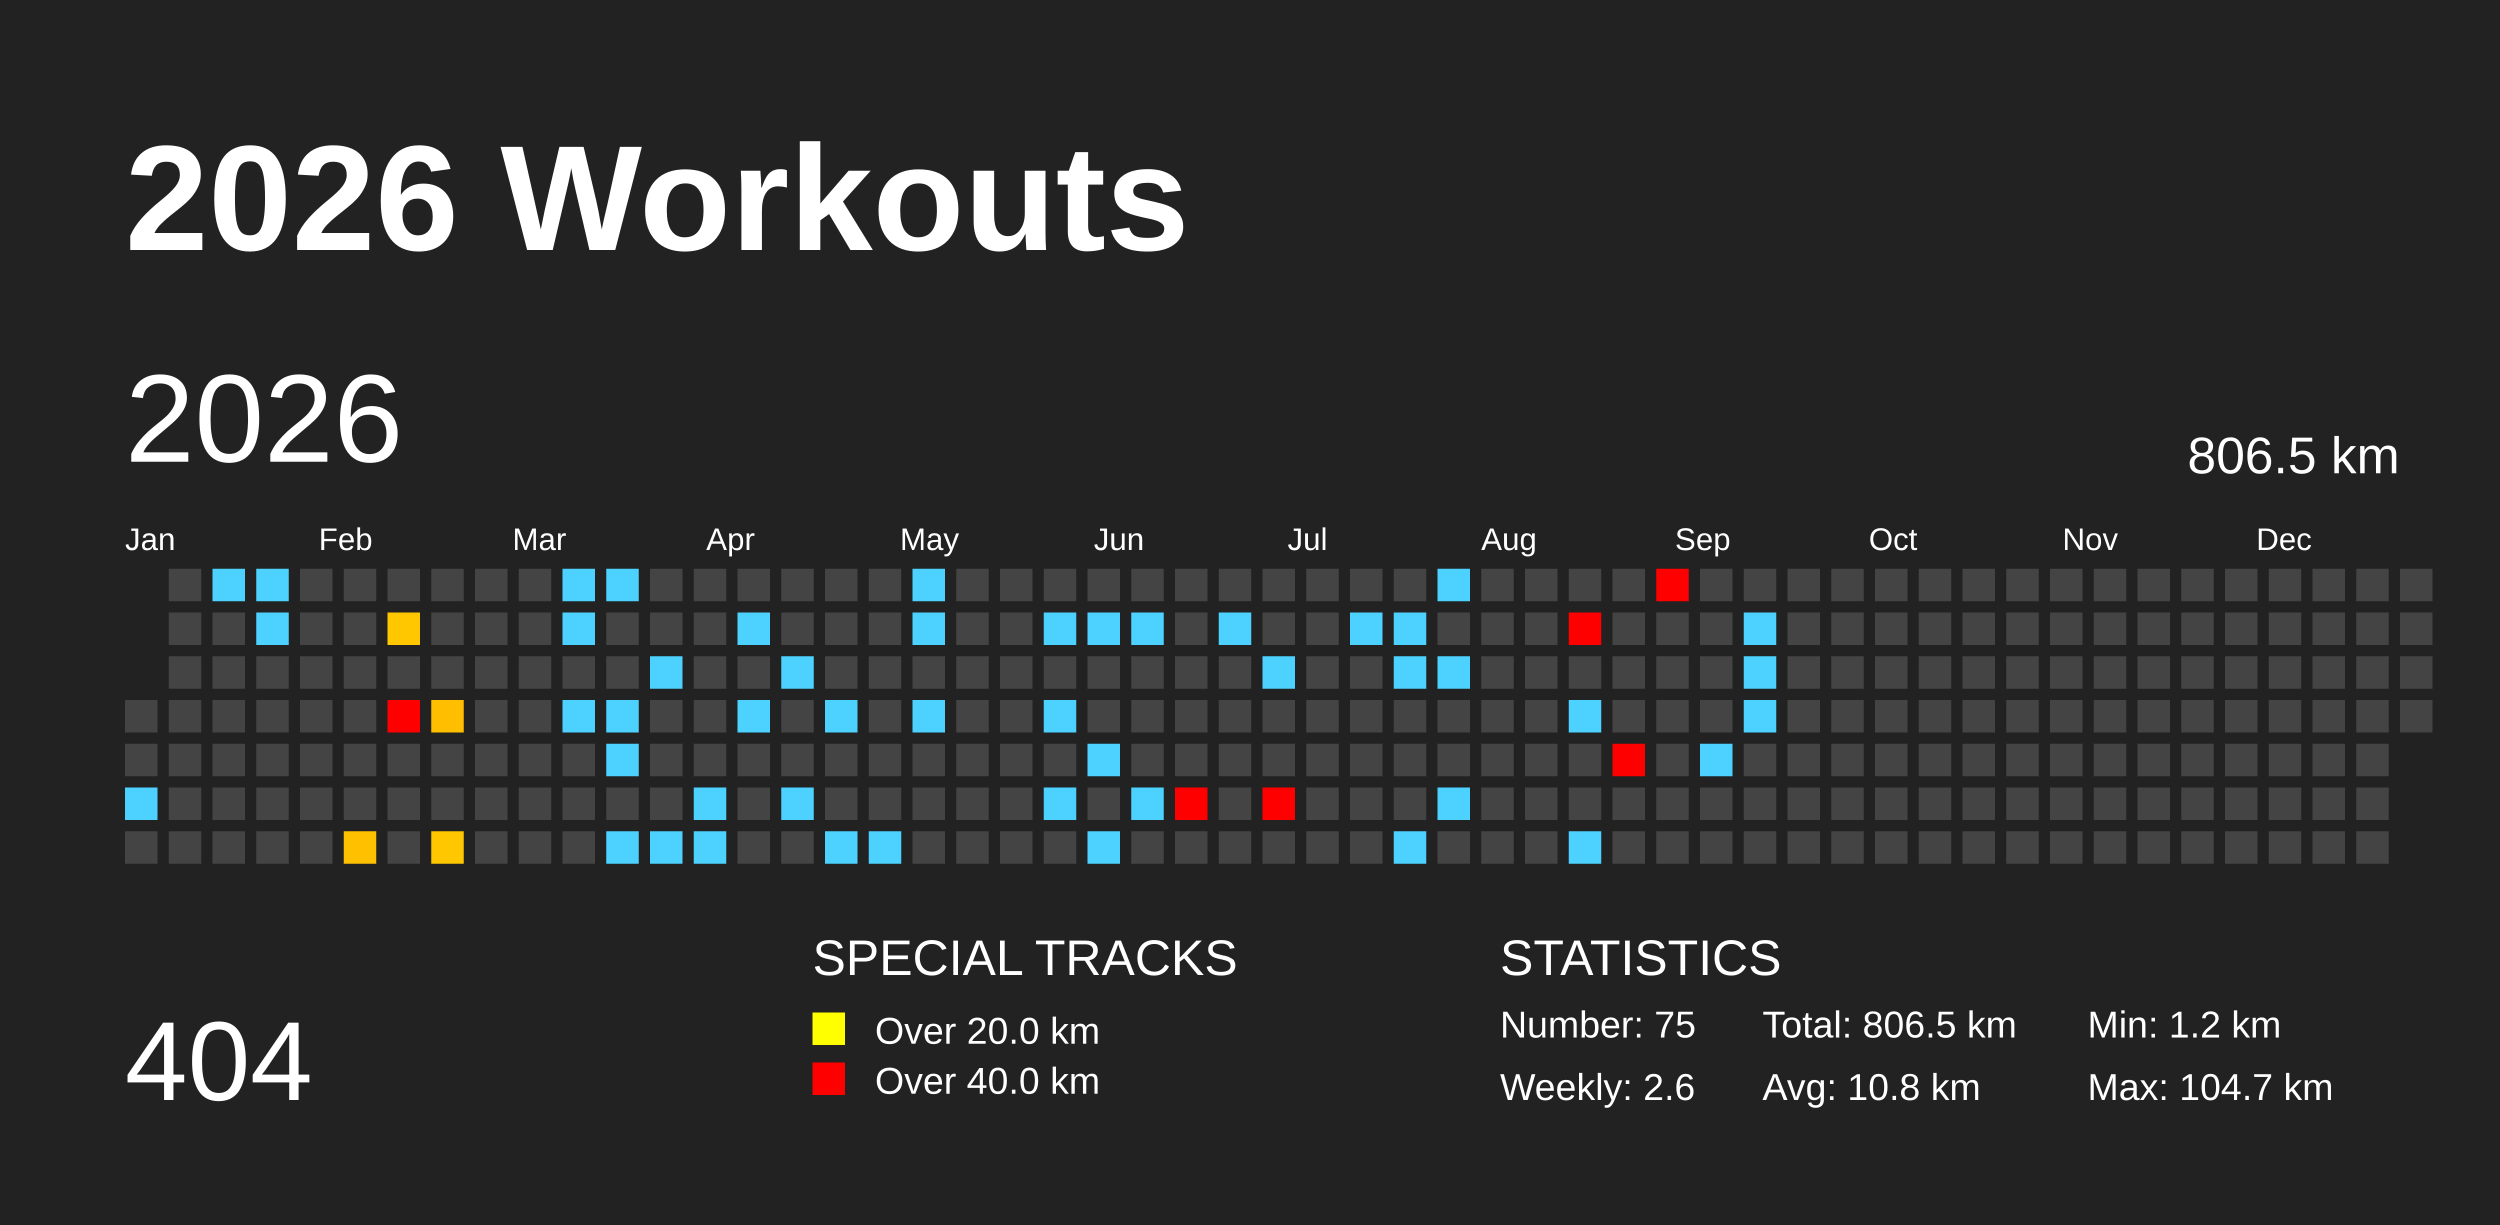
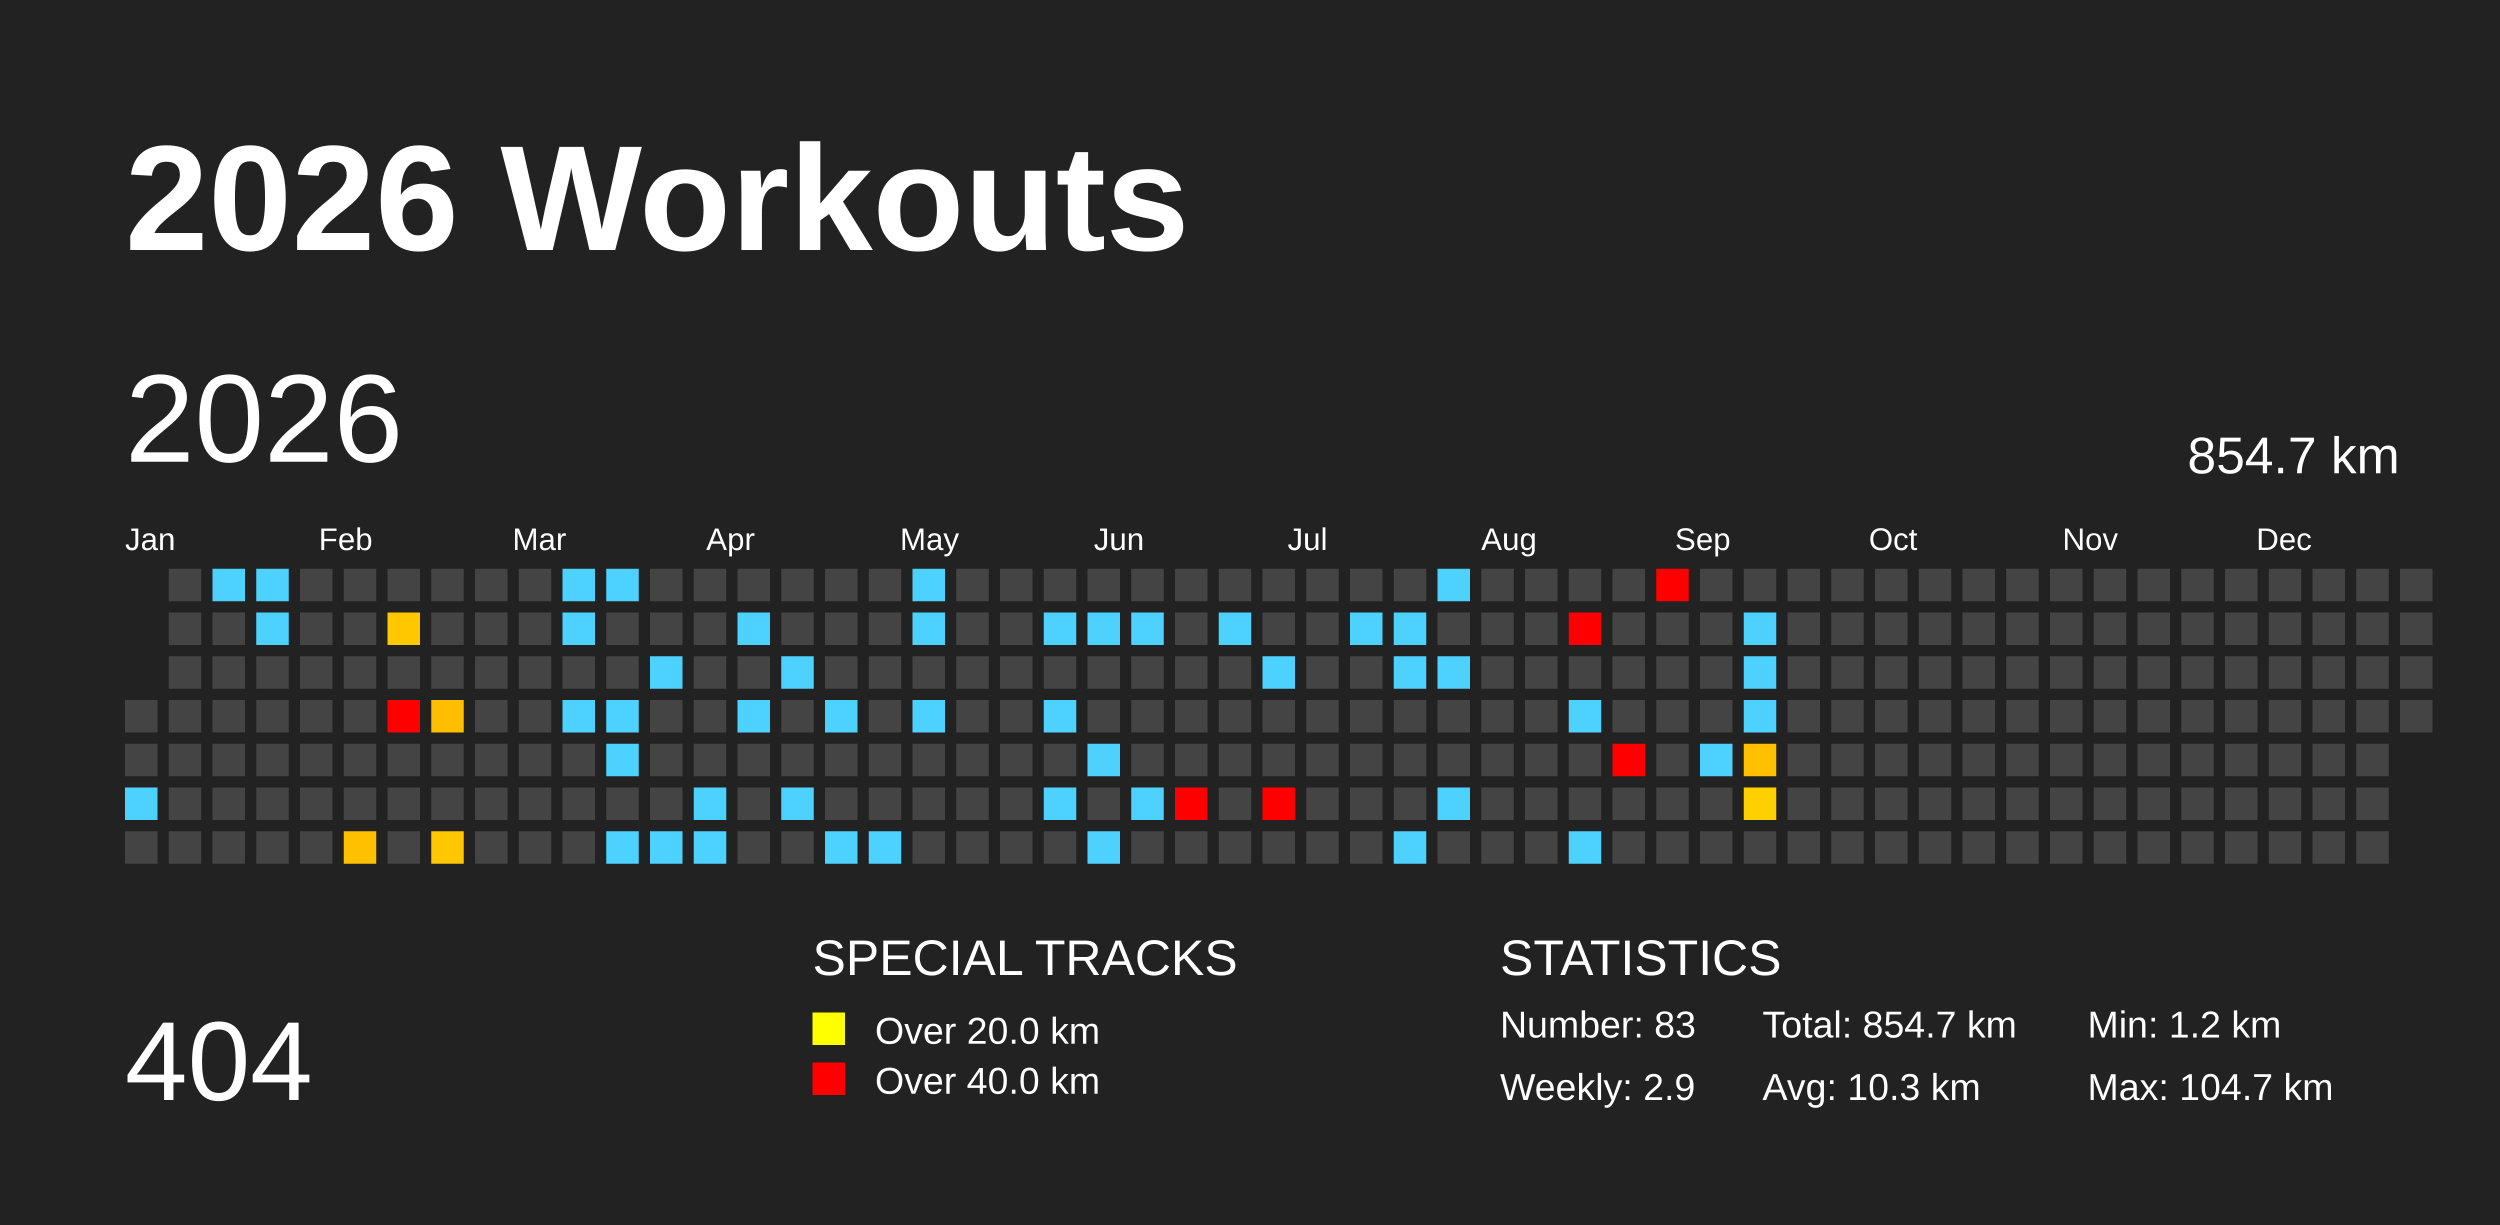
<svg xmlns="http://www.w3.org/2000/svg" baseProfile="full" height="98mm" version="1.1" viewBox="0,0,200,98" width="200mm">
  <defs>
    <pattern height="2" id="indoor-stripe" patternUnits="userSpaceOnUse" width="2">
      <line stroke="white" stroke-opacity="0.45" stroke-width="0.5" x1="0" x2="2" y1="2" y2="0" />
    </pattern>
  </defs>
  <rect fill="#222222" height="98" width="200" x="0" y="0" />
  <text fill="#FFFFFF" style="font-size:12px; font-family:Arial; font-weight:bold;" x="10" y="20">2026 Workouts</text>
  <text fill="#FFFFFF" style="font-size:9px; font-family:Arial" x="10" y="88">404</text>
  <text fill="#FFFFFF" style="font-size:4px; font-family:Arial" x="65" y="78">SPECIAL TRACKS</text>
  <rect fill="yellow" height="2.6" width="2.6" x="65" y="81" />
  <text fill="#FFFFFF" style="font-size:3px; font-family:Arial" x="70" y="83.5">Over 20.0 km</text>
  <rect fill="red" height="2.6" width="2.6" x="65" y="85" />
  <text fill="#FFFFFF" style="font-size:3px; font-family:Arial" x="70" y="87.5">Over 40.0 km</text>
  <text fill="#FFFFFF" style="font-size:4px; font-family:Arial" x="120" y="78">STATISTICS</text>
-   <text fill="#FFFFFF" style="font-size:3px; font-family:Arial" x="120" y="83">Number: 75</text>
-   <text fill="#FFFFFF" style="font-size:3px; font-family:Arial" x="120" y="88">Weekly: 2.6</text>
-   <text fill="#FFFFFF" style="font-size:3px; font-family:Arial" x="141" y="83">Total: 806.5 km</text>
-   <text fill="#FFFFFF" style="font-size:3px; font-family:Arial" x="141" y="88">Avg: 10.8 km</text>
+   <text fill="#FFFFFF" style="font-size:3px; font-family:Arial" x="120" y="83">Number: 83</text>
+   <text fill="#FFFFFF" style="font-size:3px; font-family:Arial" x="120" y="88">Weekly: 2.9</text>
+   <text fill="#FFFFFF" style="font-size:3px; font-family:Arial" x="141" y="83">Total: 854.7 km</text>
+   <text fill="#FFFFFF" style="font-size:3px; font-family:Arial" x="141" y="88">Avg: 10.3 km</text>
  <text fill="#FFFFFF" style="font-size:3px; font-family:Arial" x="167" y="83">Min: 1.2 km</text>
  <text fill="#FFFFFF" style="font-size:3px; font-family:Arial" x="167" y="88">Max: 104.7 km</text>
  <text dominant-baseline="hanging" fill="#FFFFFF" style="font-size:10.0px; font-family:Arial;" x="10" y="30">2026</text>
-   <text dominant-baseline="hanging" fill="#FFFFFF" style="font-size:4.125px; font-family:Arial;" x="175" y="35">806.5 km</text>
+   <text dominant-baseline="hanging" fill="#FFFFFF" style="font-size:4.125px; font-family:Arial;" x="175" y="35">854.7 km</text>
  <text fill="#FFFFFF" style="font-size:2.5px; font-family:Arial" x="10.0" y="44">Jan</text>
  <text fill="#FFFFFF" style="font-size:2.5px; font-family:Arial" x="25.5" y="44">Feb</text>
  <text fill="#FFFFFF" style="font-size:2.5px; font-family:Arial" x="41.0" y="44">Mar</text>
  <text fill="#FFFFFF" style="font-size:2.5px; font-family:Arial" x="56.5" y="44">Apr</text>
  <text fill="#FFFFFF" style="font-size:2.5px; font-family:Arial" x="72.0" y="44">May</text>
  <text fill="#FFFFFF" style="font-size:2.5px; font-family:Arial" x="87.5" y="44">Jun</text>
  <text fill="#FFFFFF" style="font-size:2.5px; font-family:Arial" x="103.0" y="44">Jul</text>
  <text fill="#FFFFFF" style="font-size:2.5px; font-family:Arial" x="118.5" y="44">Aug</text>
  <text fill="#FFFFFF" style="font-size:2.5px; font-family:Arial" x="134.0" y="44">Sep</text>
  <text fill="#FFFFFF" style="font-size:2.5px; font-family:Arial" x="149.5" y="44">Oct</text>
  <text fill="#FFFFFF" style="font-size:2.5px; font-family:Arial" x="165.0" y="44">Nov</text>
  <text fill="#FFFFFF" style="font-size:2.5px; font-family:Arial" x="180.5" y="44">Dec</text>
  <rect fill="#444444" height="2.6" width="2.6" x="10.0" y="56.0" />
  <rect fill="#444444" height="2.6" width="2.6" x="10.0" y="59.5" />
  <rect fill="#4dd2ff" height="2.6" width="2.6" x="10.0" y="63.0" />
  <rect fill="#444444" height="2.6" width="2.6" x="10.0" y="66.5" />
  <rect fill="#444444" height="2.6" width="2.6" x="13.5" y="45.5" />
  <rect fill="#444444" height="2.6" width="2.6" x="13.5" y="49.0" />
  <rect fill="#444444" height="2.6" width="2.6" x="13.5" y="52.5" />
  <rect fill="#444444" height="2.6" width="2.6" x="13.5" y="56.0" />
  <rect fill="#444444" height="2.6" width="2.6" x="13.5" y="59.5" />
  <rect fill="#444444" height="2.6" width="2.6" x="13.5" y="63.0" />
  <rect fill="#444444" height="2.6" width="2.6" x="13.5" y="66.5" />
  <rect fill="#4dd2ff" height="2.6" width="2.6" x="17.0" y="45.5" />
  <rect fill="#444444" height="2.6" width="2.6" x="17.0" y="49.0" />
  <rect fill="#444444" height="2.6" width="2.6" x="17.0" y="52.5" />
  <rect fill="#444444" height="2.6" width="2.6" x="17.0" y="56.0" />
  <rect fill="#444444" height="2.6" width="2.6" x="17.0" y="59.5" />
  <rect fill="#444444" height="2.6" width="2.6" x="17.0" y="63.0" />
  <rect fill="#444444" height="2.6" width="2.6" x="17.0" y="66.5" />
  <rect fill="#4dd2ff" height="2.6" width="2.6" x="20.5" y="45.5" />
  <rect fill="#4dd2ff" height="2.6" width="2.6" x="20.5" y="49.0" />
  <rect fill="#444444" height="2.6" width="2.6" x="20.5" y="52.5" />
  <rect fill="#444444" height="2.6" width="2.6" x="20.5" y="56.0" />
  <rect fill="#444444" height="2.6" width="2.6" x="20.5" y="59.5" />
  <rect fill="#444444" height="2.6" width="2.6" x="20.5" y="63.0" />
  <rect fill="#444444" height="2.6" width="2.6" x="20.5" y="66.5" />
  <rect fill="#444444" height="2.6" width="2.6" x="24.0" y="45.5" />
  <rect fill="#444444" height="2.6" width="2.6" x="24.0" y="49.0" />
  <rect fill="#444444" height="2.6" width="2.6" x="24.0" y="52.5" />
  <rect fill="#444444" height="2.6" width="2.6" x="24.0" y="56.0" />
  <rect fill="#444444" height="2.6" width="2.6" x="24.0" y="59.5" />
  <rect fill="#444444" height="2.6" width="2.6" x="24.0" y="63.0" />
  <rect fill="#444444" height="2.6" width="2.6" x="24.0" y="66.5" />
  <rect fill="#444444" height="2.6" width="2.6" x="27.5" y="45.5" />
  <rect fill="#444444" height="2.6" width="2.6" x="27.5" y="49.0" />
  <rect fill="#444444" height="2.6" width="2.6" x="27.5" y="52.5" />
  <rect fill="#444444" height="2.6" width="2.6" x="27.5" y="56.0" />
  <rect fill="#444444" height="2.6" width="2.6" x="27.5" y="59.5" />
  <rect fill="#444444" height="2.6" width="2.6" x="27.5" y="63.0" />
  <rect fill="#ffc000" height="2.6" width="2.6" x="27.5" y="66.5" />
  <rect fill="#444444" height="2.6" width="2.6" x="31.0" y="45.5" />
  <rect fill="#ffc700" height="2.6" width="2.6" x="31.0" y="49.0" />
  <rect fill="#444444" height="2.6" width="2.6" x="31.0" y="52.5" />
  <rect fill="red" height="2.6" width="2.6" x="31.0" y="56.0" />
  <rect fill="#444444" height="2.6" width="2.6" x="31.0" y="59.5" />
  <rect fill="#444444" height="2.6" width="2.6" x="31.0" y="63.0" />
  <rect fill="#444444" height="2.6" width="2.6" x="31.0" y="66.5" />
  <rect fill="#444444" height="2.6" width="2.6" x="34.5" y="45.5" />
  <rect fill="#444444" height="2.6" width="2.6" x="34.5" y="49.0" />
  <rect fill="#444444" height="2.6" width="2.6" x="34.5" y="52.5" />
  <rect fill="#ffbe00" height="2.6" width="2.6" x="34.5" y="56.0" />
  <rect fill="#444444" height="2.6" width="2.6" x="34.5" y="59.5" />
  <rect fill="#444444" height="2.6" width="2.6" x="34.5" y="63.0" />
  <rect fill="#ffc700" height="2.6" width="2.6" x="34.5" y="66.5" />
  <rect fill="#444444" height="2.6" width="2.6" x="38.0" y="45.5" />
  <rect fill="#444444" height="2.6" width="2.6" x="38.0" y="49.0" />
  <rect fill="#444444" height="2.6" width="2.6" x="38.0" y="52.5" />
  <rect fill="#444444" height="2.6" width="2.6" x="38.0" y="56.0" />
  <rect fill="#444444" height="2.6" width="2.6" x="38.0" y="59.5" />
  <rect fill="#444444" height="2.6" width="2.6" x="38.0" y="63.0" />
  <rect fill="#444444" height="2.6" width="2.6" x="38.0" y="66.5" />
  <rect fill="#444444" height="2.6" width="2.6" x="41.5" y="45.5" />
  <rect fill="#444444" height="2.6" width="2.6" x="41.5" y="49.0" />
  <rect fill="#444444" height="2.6" width="2.6" x="41.5" y="52.5" />
  <rect fill="#444444" height="2.6" width="2.6" x="41.5" y="56.0" />
  <rect fill="#444444" height="2.6" width="2.6" x="41.5" y="59.5" />
  <rect fill="#444444" height="2.6" width="2.6" x="41.5" y="63.0" />
  <rect fill="#444444" height="2.6" width="2.6" x="41.5" y="66.5" />
  <rect fill="#4dd2ff" height="2.6" width="2.6" x="45.0" y="45.5" />
  <rect fill="#4dd2ff" height="2.6" width="2.6" x="45.0" y="49.0" />
  <rect fill="#444444" height="2.6" width="2.6" x="45.0" y="52.5" />
  <rect fill="#4dd2ff" height="2.6" width="2.6" x="45.0" y="56.0" />
  <rect fill="#444444" height="2.6" width="2.6" x="45.0" y="59.5" />
  <rect fill="#444444" height="2.6" width="2.6" x="45.0" y="63.0" />
  <rect fill="#444444" height="2.6" width="2.6" x="45.0" y="66.5" />
  <rect fill="#4dd2ff" height="2.6" width="2.6" x="48.5" y="45.5" />
  <rect fill="#444444" height="2.6" width="2.6" x="48.5" y="49.0" />
  <rect fill="#444444" height="2.6" width="2.6" x="48.5" y="52.5" />
  <rect fill="#4dd2ff" height="2.6" width="2.6" x="48.5" y="56.0" />
  <rect fill="#4dd2ff" height="2.6" width="2.6" x="48.5" y="59.5" />
  <rect fill="#444444" height="2.6" width="2.6" x="48.5" y="63.0" />
  <rect fill="#4dd2ff" height="2.6" width="2.6" x="48.5" y="66.5" />
  <rect fill="#444444" height="2.6" width="2.6" x="52.0" y="45.5" />
  <rect fill="#444444" height="2.6" width="2.6" x="52.0" y="49.0" />
  <rect fill="#4dd2ff" height="2.6" width="2.6" x="52.0" y="52.5" />
  <rect fill="#444444" height="2.6" width="2.6" x="52.0" y="56.0" />
  <rect fill="#444444" height="2.6" width="2.6" x="52.0" y="59.5" />
  <rect fill="#444444" height="2.6" width="2.6" x="52.0" y="63.0" />
  <rect fill="#4dd2ff" height="2.6" width="2.6" x="52.0" y="66.5" />
  <rect fill="#444444" height="2.6" width="2.6" x="55.5" y="45.5" />
  <rect fill="#444444" height="2.6" width="2.6" x="55.5" y="49.0" />
  <rect fill="#444444" height="2.6" width="2.6" x="55.5" y="52.5" />
  <rect fill="#444444" height="2.6" width="2.6" x="55.5" y="56.0" />
  <rect fill="#444444" height="2.6" width="2.6" x="55.5" y="59.5" />
  <rect fill="#4dd2ff" height="2.6" width="2.6" x="55.5" y="63.0" />
  <rect fill="#4dd2ff" height="2.6" width="2.6" x="55.5" y="66.5" />
  <rect fill="#444444" height="2.6" width="2.6" x="59.0" y="45.5" />
  <rect fill="#4dd2ff" height="2.6" width="2.6" x="59.0" y="49.0" />
  <rect fill="#444444" height="2.6" width="2.6" x="59.0" y="52.5" />
  <rect fill="#4dd2ff" height="2.6" width="2.6" x="59.0" y="56.0" />
  <rect fill="#444444" height="2.6" width="2.6" x="59.0" y="59.5" />
  <rect fill="#444444" height="2.6" width="2.6" x="59.0" y="63.0" />
  <rect fill="#444444" height="2.6" width="2.6" x="59.0" y="66.5" />
  <rect fill="#444444" height="2.6" width="2.6" x="62.5" y="45.5" />
  <rect fill="#444444" height="2.6" width="2.6" x="62.5" y="49.0" />
  <rect fill="#4dd2ff" height="2.6" width="2.6" x="62.5" y="52.5" />
  <rect fill="#444444" height="2.6" width="2.6" x="62.5" y="56.0" />
  <rect fill="#444444" height="2.6" width="2.6" x="62.5" y="59.5" />
  <rect fill="#4dd2ff" height="2.6" width="2.6" x="62.5" y="63.0" />
  <rect fill="#444444" height="2.6" width="2.6" x="62.5" y="66.5" />
  <rect fill="#444444" height="2.6" width="2.6" x="66.0" y="45.5" />
  <rect fill="#444444" height="2.6" width="2.6" x="66.0" y="49.0" />
  <rect fill="#444444" height="2.6" width="2.6" x="66.0" y="52.5" />
  <rect fill="#4dd2ff" height="2.6" width="2.6" x="66.0" y="56.0" />
  <rect fill="#444444" height="2.6" width="2.6" x="66.0" y="59.5" />
  <rect fill="#444444" height="2.6" width="2.6" x="66.0" y="63.0" />
  <rect fill="#4dd2ff" height="2.6" width="2.6" x="66.0" y="66.5" />
  <rect fill="#444444" height="2.6" width="2.6" x="69.5" y="45.5" />
  <rect fill="#444444" height="2.6" width="2.6" x="69.5" y="49.0" />
  <rect fill="#444444" height="2.6" width="2.6" x="69.5" y="52.5" />
  <rect fill="#444444" height="2.6" width="2.6" x="69.5" y="56.0" />
  <rect fill="#444444" height="2.6" width="2.6" x="69.5" y="59.5" />
  <rect fill="#444444" height="2.6" width="2.6" x="69.5" y="63.0" />
  <rect fill="#4dd2ff" height="2.6" width="2.6" x="69.5" y="66.5" />
  <rect fill="#4dd2ff" height="2.6" width="2.6" x="73.0" y="45.5" />
  <rect fill="#4dd2ff" height="2.6" width="2.6" x="73.0" y="49.0" />
  <rect fill="#444444" height="2.6" width="2.6" x="73.0" y="52.5" />
  <rect fill="#4dd2ff" height="2.6" width="2.6" x="73.0" y="56.0" />
  <rect fill="#444444" height="2.6" width="2.6" x="73.0" y="59.5" />
  <rect fill="#444444" height="2.6" width="2.6" x="73.0" y="63.0" />
  <rect fill="#444444" height="2.6" width="2.6" x="73.0" y="66.5" />
  <rect fill="#444444" height="2.6" width="2.6" x="76.5" y="45.5" />
  <rect fill="#444444" height="2.6" width="2.6" x="76.5" y="49.0" />
  <rect fill="#444444" height="2.6" width="2.6" x="76.5" y="52.5" />
  <rect fill="#444444" height="2.6" width="2.6" x="76.5" y="56.0" />
  <rect fill="#444444" height="2.6" width="2.6" x="76.5" y="59.5" />
  <rect fill="#444444" height="2.6" width="2.6" x="76.5" y="63.0" />
  <rect fill="#444444" height="2.6" width="2.6" x="76.5" y="66.5" />
  <rect fill="#444444" height="2.6" width="2.6" x="80.0" y="45.5" />
  <rect fill="#444444" height="2.6" width="2.6" x="80.0" y="49.0" />
  <rect fill="#444444" height="2.6" width="2.6" x="80.0" y="52.5" />
  <rect fill="#444444" height="2.6" width="2.6" x="80.0" y="56.0" />
  <rect fill="#444444" height="2.6" width="2.6" x="80.0" y="59.5" />
  <rect fill="#444444" height="2.6" width="2.6" x="80.0" y="63.0" />
  <rect fill="#444444" height="2.6" width="2.6" x="80.0" y="66.5" />
  <rect fill="#444444" height="2.6" width="2.6" x="83.5" y="45.5" />
  <rect fill="#4dd2ff" height="2.6" width="2.6" x="83.5" y="49.0" />
  <rect fill="#444444" height="2.6" width="2.6" x="83.5" y="52.5" />
  <rect fill="#4dd2ff" height="2.6" width="2.6" x="83.5" y="56.0" />
  <rect fill="#444444" height="2.6" width="2.6" x="83.5" y="59.5" />
  <rect fill="#4dd2ff" height="2.6" width="2.6" x="83.5" y="63.0" />
  <rect fill="#444444" height="2.6" width="2.6" x="83.5" y="66.5" />
  <rect fill="#444444" height="2.6" width="2.6" x="87.0" y="45.5" />
  <rect fill="#4dd2ff" height="2.6" width="2.6" x="87.0" y="49.0" />
  <rect fill="#444444" height="2.6" width="2.6" x="87.0" y="52.5" />
  <rect fill="#444444" height="2.6" width="2.6" x="87.0" y="56.0" />
  <rect fill="#4dd2ff" height="2.6" width="2.6" x="87.0" y="59.5" />
  <rect fill="#444444" height="2.6" width="2.6" x="87.0" y="63.0" />
  <rect fill="#4dd2ff" height="2.6" width="2.6" x="87.0" y="66.5" />
  <rect fill="#444444" height="2.6" width="2.6" x="90.5" y="45.5" />
  <rect fill="#4dd2ff" height="2.6" width="2.6" x="90.5" y="49.0" />
  <rect fill="#444444" height="2.6" width="2.6" x="90.5" y="52.5" />
  <rect fill="#444444" height="2.6" width="2.6" x="90.5" y="56.0" />
  <rect fill="#444444" height="2.6" width="2.6" x="90.5" y="59.5" />
  <rect fill="#4dd2ff" height="2.6" width="2.6" x="90.5" y="63.0" />
  <rect fill="#444444" height="2.6" width="2.6" x="90.5" y="66.5" />
  <rect fill="#444444" height="2.6" width="2.6" x="94.0" y="45.5" />
  <rect fill="#444444" height="2.6" width="2.6" x="94.0" y="49.0" />
  <rect fill="#444444" height="2.6" width="2.6" x="94.0" y="52.5" />
  <rect fill="#444444" height="2.6" width="2.6" x="94.0" y="56.0" />
  <rect fill="#444444" height="2.6" width="2.6" x="94.0" y="59.5" />
  <rect fill="red" height="2.6" width="2.6" x="94.0" y="63.0" />
  <rect fill="#444444" height="2.6" width="2.6" x="94.0" y="66.5" />
  <rect fill="#444444" height="2.6" width="2.6" x="97.5" y="45.5" />
  <rect fill="#4dd2ff" height="2.6" width="2.6" x="97.5" y="49.0" />
  <rect fill="#444444" height="2.6" width="2.6" x="97.5" y="52.5" />
  <rect fill="#444444" height="2.6" width="2.6" x="97.5" y="56.0" />
  <rect fill="#444444" height="2.6" width="2.6" x="97.5" y="59.5" />
  <rect fill="#444444" height="2.6" width="2.6" x="97.5" y="63.0" />
  <rect fill="#444444" height="2.6" width="2.6" x="97.5" y="66.5" />
  <rect fill="#444444" height="2.6" width="2.6" x="101.0" y="45.5" />
  <rect fill="#444444" height="2.6" width="2.6" x="101.0" y="49.0" />
  <rect fill="#4dd2ff" height="2.6" width="2.6" x="101.0" y="52.5" />
  <rect fill="#444444" height="2.6" width="2.6" x="101.0" y="56.0" />
  <rect fill="#444444" height="2.6" width="2.6" x="101.0" y="59.5" />
  <rect fill="red" height="2.6" width="2.6" x="101.0" y="63.0" />
  <rect fill="#444444" height="2.6" width="2.6" x="101.0" y="66.5" />
  <rect fill="#444444" height="2.6" width="2.6" x="104.5" y="45.5" />
  <rect fill="#444444" height="2.6" width="2.6" x="104.5" y="49.0" />
  <rect fill="#444444" height="2.6" width="2.6" x="104.5" y="52.5" />
  <rect fill="#444444" height="2.6" width="2.6" x="104.5" y="56.0" />
  <rect fill="#444444" height="2.6" width="2.6" x="104.5" y="59.5" />
  <rect fill="#444444" height="2.6" width="2.6" x="104.5" y="63.0" />
  <rect fill="#444444" height="2.6" width="2.6" x="104.5" y="66.5" />
  <rect fill="#444444" height="2.6" width="2.6" x="108.0" y="45.5" />
  <rect fill="#4dd2ff" height="2.6" width="2.6" x="108.0" y="49.0" />
  <rect fill="#444444" height="2.6" width="2.6" x="108.0" y="52.5" />
  <rect fill="#444444" height="2.6" width="2.6" x="108.0" y="56.0" />
  <rect fill="#444444" height="2.6" width="2.6" x="108.0" y="59.5" />
  <rect fill="#444444" height="2.6" width="2.6" x="108.0" y="63.0" />
  <rect fill="#444444" height="2.6" width="2.6" x="108.0" y="66.5" />
  <rect fill="#444444" height="2.6" width="2.6" x="111.5" y="45.5" />
  <rect fill="#4dd2ff" height="2.6" width="2.6" x="111.5" y="49.0" />
  <rect fill="#4dd2ff" height="2.6" width="2.6" x="111.5" y="52.5" />
  <rect fill="#444444" height="2.6" width="2.6" x="111.5" y="56.0" />
  <rect fill="#444444" height="2.6" width="2.6" x="111.5" y="59.5" />
  <rect fill="#444444" height="2.6" width="2.6" x="111.5" y="63.0" />
  <rect fill="#4dd2ff" height="2.6" width="2.6" x="111.5" y="66.5" />
  <rect fill="#4dd2ff" height="2.6" width="2.6" x="115.0" y="45.5" />
  <rect fill="#444444" height="2.6" width="2.6" x="115.0" y="49.0" />
  <rect fill="#4dd2ff" height="2.6" width="2.6" x="115.0" y="52.5" />
  <rect fill="#444444" height="2.6" width="2.6" x="115.0" y="56.0" />
  <rect fill="#444444" height="2.6" width="2.6" x="115.0" y="59.5" />
  <rect fill="#4dd2ff" height="2.6" width="2.6" x="115.0" y="63.0" />
  <rect fill="#444444" height="2.6" width="2.6" x="115.0" y="66.5" />
  <rect fill="#444444" height="2.6" width="2.6" x="118.5" y="45.5" />
  <rect fill="#444444" height="2.6" width="2.6" x="118.5" y="49.0" />
  <rect fill="#444444" height="2.6" width="2.6" x="118.5" y="52.5" />
  <rect fill="#444444" height="2.6" width="2.6" x="118.5" y="56.0" />
  <rect fill="#444444" height="2.6" width="2.6" x="118.5" y="59.5" />
  <rect fill="#444444" height="2.6" width="2.6" x="118.5" y="63.0" />
  <rect fill="#444444" height="2.6" width="2.6" x="118.5" y="66.5" />
  <rect fill="#444444" height="2.6" width="2.6" x="122.0" y="45.5" />
  <rect fill="#444444" height="2.6" width="2.6" x="122.0" y="49.0" />
  <rect fill="#444444" height="2.6" width="2.6" x="122.0" y="52.5" />
  <rect fill="#444444" height="2.6" width="2.6" x="122.0" y="56.0" />
  <rect fill="#444444" height="2.6" width="2.6" x="122.0" y="59.5" />
  <rect fill="#444444" height="2.6" width="2.6" x="122.0" y="63.0" />
  <rect fill="#444444" height="2.6" width="2.6" x="122.0" y="66.5" />
  <rect fill="#444444" height="2.6" width="2.6" x="125.5" y="45.5" />
  <rect fill="red" height="2.6" width="2.6" x="125.5" y="49.0" />
  <rect fill="#444444" height="2.6" width="2.6" x="125.5" y="52.5" />
  <rect fill="#4dd2ff" height="2.6" width="2.6" x="125.5" y="56.0" />
  <rect fill="#444444" height="2.6" width="2.6" x="125.5" y="59.5" />
  <rect fill="#444444" height="2.6" width="2.6" x="125.5" y="63.0" />
  <rect fill="#4dd2ff" height="2.6" width="2.6" x="125.5" y="66.5" />
  <rect fill="#444444" height="2.6" width="2.6" x="129.0" y="45.5" />
  <rect fill="#444444" height="2.6" width="2.6" x="129.0" y="49.0" />
  <rect fill="#444444" height="2.6" width="2.6" x="129.0" y="52.5" />
  <rect fill="#444444" height="2.6" width="2.6" x="129.0" y="56.0" />
  <rect fill="red" height="2.6" width="2.6" x="129.0" y="59.5" />
  <rect fill="#444444" height="2.6" width="2.6" x="129.0" y="63.0" />
  <rect fill="#444444" height="2.6" width="2.6" x="129.0" y="66.5" />
  <rect fill="red" height="2.6" width="2.6" x="132.5" y="45.5" />
  <rect fill="#444444" height="2.6" width="2.6" x="132.5" y="49.0" />
  <rect fill="#444444" height="2.6" width="2.6" x="132.5" y="52.5" />
  <rect fill="#444444" height="2.6" width="2.6" x="132.5" y="56.0" />
  <rect fill="#444444" height="2.6" width="2.6" x="132.5" y="59.5" />
  <rect fill="#444444" height="2.6" width="2.6" x="132.5" y="63.0" />
  <rect fill="#444444" height="2.6" width="2.6" x="132.5" y="66.5" />
  <rect fill="#444444" height="2.6" width="2.6" x="136.0" y="45.5" />
  <rect fill="#444444" height="2.6" width="2.6" x="136.0" y="49.0" />
  <rect fill="#444444" height="2.6" width="2.6" x="136.0" y="52.5" />
  <rect fill="#444444" height="2.6" width="2.6" x="136.0" y="56.0" />
  <rect fill="#4dd2ff" height="2.6" width="2.6" x="136.0" y="59.5" />
  <rect fill="#444444" height="2.6" width="2.6" x="136.0" y="63.0" />
  <rect fill="#444444" height="2.6" width="2.6" x="136.0" y="66.5" />
  <rect fill="#444444" height="2.6" width="2.6" x="139.5" y="45.5" />
  <rect fill="#4dd2ff" height="2.6" width="2.6" x="139.5" y="49.0" />
  <rect fill="#4dd2ff" height="2.6" width="2.6" x="139.5" y="52.5" />
  <rect fill="#4dd2ff" height="2.6" width="2.6" x="139.5" y="56.0" />
-   <rect fill="#444444" height="2.6" width="2.6" x="139.5" y="59.5" />
-   <rect fill="#444444" height="2.6" width="2.6" x="139.5" y="63.0" />
+   <rect fill="#ffc000" height="2.6" width="2.6" x="139.5" y="59.5" />
+   <rect fill="#ffd000" height="2.6" width="2.6" x="139.5" y="63.0" />
  <rect fill="#444444" height="2.6" width="2.6" x="139.5" y="66.5" />
  <rect fill="#444444" height="2.6" width="2.6" x="143.0" y="45.5" />
  <rect fill="#444444" height="2.6" width="2.6" x="143.0" y="49.0" />
  <rect fill="#444444" height="2.6" width="2.6" x="143.0" y="52.5" />
  <rect fill="#444444" height="2.6" width="2.6" x="143.0" y="56.0" />
  <rect fill="#444444" height="2.6" width="2.6" x="143.0" y="59.5" />
  <rect fill="#444444" height="2.6" width="2.6" x="143.0" y="63.0" />
  <rect fill="#444444" height="2.6" width="2.6" x="143.0" y="66.5" />
  <rect fill="#444444" height="2.6" width="2.6" x="146.5" y="45.5" />
  <rect fill="#444444" height="2.6" width="2.6" x="146.5" y="49.0" />
  <rect fill="#444444" height="2.6" width="2.6" x="146.5" y="52.5" />
  <rect fill="#444444" height="2.6" width="2.6" x="146.5" y="56.0" />
  <rect fill="#444444" height="2.6" width="2.6" x="146.5" y="59.5" />
  <rect fill="#444444" height="2.6" width="2.6" x="146.5" y="63.0" />
  <rect fill="#444444" height="2.6" width="2.6" x="146.5" y="66.5" />
  <rect fill="#444444" height="2.6" width="2.6" x="150.0" y="45.5" />
  <rect fill="#444444" height="2.6" width="2.6" x="150.0" y="49.0" />
  <rect fill="#444444" height="2.6" width="2.6" x="150.0" y="52.5" />
  <rect fill="#444444" height="2.6" width="2.6" x="150.0" y="56.0" />
  <rect fill="#444444" height="2.6" width="2.6" x="150.0" y="59.5" />
  <rect fill="#444444" height="2.6" width="2.6" x="150.0" y="63.0" />
  <rect fill="#444444" height="2.6" width="2.6" x="150.0" y="66.5" />
  <rect fill="#444444" height="2.6" width="2.6" x="153.5" y="45.5" />
  <rect fill="#444444" height="2.6" width="2.6" x="153.5" y="49.0" />
  <rect fill="#444444" height="2.6" width="2.6" x="153.5" y="52.5" />
  <rect fill="#444444" height="2.6" width="2.6" x="153.5" y="56.0" />
  <rect fill="#444444" height="2.6" width="2.6" x="153.5" y="59.5" />
  <rect fill="#444444" height="2.6" width="2.6" x="153.5" y="63.0" />
  <rect fill="#444444" height="2.6" width="2.6" x="153.5" y="66.5" />
  <rect fill="#444444" height="2.6" width="2.6" x="157.0" y="45.5" />
  <rect fill="#444444" height="2.6" width="2.6" x="157.0" y="49.0" />
  <rect fill="#444444" height="2.6" width="2.6" x="157.0" y="52.5" />
  <rect fill="#444444" height="2.6" width="2.6" x="157.0" y="56.0" />
  <rect fill="#444444" height="2.6" width="2.6" x="157.0" y="59.5" />
  <rect fill="#444444" height="2.6" width="2.6" x="157.0" y="63.0" />
  <rect fill="#444444" height="2.6" width="2.6" x="157.0" y="66.5" />
  <rect fill="#444444" height="2.6" width="2.6" x="160.5" y="45.5" />
  <rect fill="#444444" height="2.6" width="2.6" x="160.5" y="49.0" />
  <rect fill="#444444" height="2.6" width="2.6" x="160.5" y="52.5" />
  <rect fill="#444444" height="2.6" width="2.6" x="160.5" y="56.0" />
  <rect fill="#444444" height="2.6" width="2.6" x="160.5" y="59.5" />
  <rect fill="#444444" height="2.6" width="2.6" x="160.5" y="63.0" />
  <rect fill="#444444" height="2.6" width="2.6" x="160.5" y="66.5" />
  <rect fill="#444444" height="2.6" width="2.6" x="164.0" y="45.5" />
  <rect fill="#444444" height="2.6" width="2.6" x="164.0" y="49.0" />
  <rect fill="#444444" height="2.6" width="2.6" x="164.0" y="52.5" />
  <rect fill="#444444" height="2.6" width="2.6" x="164.0" y="56.0" />
  <rect fill="#444444" height="2.6" width="2.6" x="164.0" y="59.5" />
  <rect fill="#444444" height="2.6" width="2.6" x="164.0" y="63.0" />
  <rect fill="#444444" height="2.6" width="2.6" x="164.0" y="66.5" />
  <rect fill="#444444" height="2.6" width="2.6" x="167.5" y="45.5" />
  <rect fill="#444444" height="2.6" width="2.6" x="167.5" y="49.0" />
  <rect fill="#444444" height="2.6" width="2.6" x="167.5" y="52.5" />
  <rect fill="#444444" height="2.6" width="2.6" x="167.5" y="56.0" />
  <rect fill="#444444" height="2.6" width="2.6" x="167.5" y="59.5" />
  <rect fill="#444444" height="2.6" width="2.6" x="167.5" y="63.0" />
  <rect fill="#444444" height="2.6" width="2.6" x="167.5" y="66.5" />
  <rect fill="#444444" height="2.6" width="2.6" x="171.0" y="45.5" />
  <rect fill="#444444" height="2.6" width="2.6" x="171.0" y="49.0" />
  <rect fill="#444444" height="2.6" width="2.6" x="171.0" y="52.5" />
  <rect fill="#444444" height="2.6" width="2.6" x="171.0" y="56.0" />
  <rect fill="#444444" height="2.6" width="2.6" x="171.0" y="59.5" />
  <rect fill="#444444" height="2.6" width="2.6" x="171.0" y="63.0" />
  <rect fill="#444444" height="2.6" width="2.6" x="171.0" y="66.5" />
  <rect fill="#444444" height="2.6" width="2.6" x="174.5" y="45.5" />
  <rect fill="#444444" height="2.6" width="2.6" x="174.5" y="49.0" />
  <rect fill="#444444" height="2.6" width="2.6" x="174.5" y="52.5" />
  <rect fill="#444444" height="2.6" width="2.6" x="174.5" y="56.0" />
  <rect fill="#444444" height="2.6" width="2.6" x="174.5" y="59.5" />
  <rect fill="#444444" height="2.6" width="2.6" x="174.5" y="63.0" />
  <rect fill="#444444" height="2.6" width="2.6" x="174.5" y="66.5" />
  <rect fill="#444444" height="2.6" width="2.6" x="178.0" y="45.5" />
  <rect fill="#444444" height="2.6" width="2.6" x="178.0" y="49.0" />
  <rect fill="#444444" height="2.6" width="2.6" x="178.0" y="52.5" />
  <rect fill="#444444" height="2.6" width="2.6" x="178.0" y="56.0" />
  <rect fill="#444444" height="2.6" width="2.6" x="178.0" y="59.5" />
  <rect fill="#444444" height="2.6" width="2.6" x="178.0" y="63.0" />
  <rect fill="#444444" height="2.6" width="2.6" x="178.0" y="66.5" />
  <rect fill="#444444" height="2.6" width="2.6" x="181.5" y="45.5" />
  <rect fill="#444444" height="2.6" width="2.6" x="181.5" y="49.0" />
  <rect fill="#444444" height="2.6" width="2.6" x="181.5" y="52.5" />
  <rect fill="#444444" height="2.6" width="2.6" x="181.5" y="56.0" />
  <rect fill="#444444" height="2.6" width="2.6" x="181.5" y="59.5" />
  <rect fill="#444444" height="2.6" width="2.6" x="181.5" y="63.0" />
  <rect fill="#444444" height="2.6" width="2.6" x="181.5" y="66.5" />
  <rect fill="#444444" height="2.6" width="2.6" x="185.0" y="45.5" />
  <rect fill="#444444" height="2.6" width="2.6" x="185.0" y="49.0" />
  <rect fill="#444444" height="2.6" width="2.6" x="185.0" y="52.5" />
  <rect fill="#444444" height="2.6" width="2.6" x="185.0" y="56.0" />
  <rect fill="#444444" height="2.6" width="2.6" x="185.0" y="59.5" />
  <rect fill="#444444" height="2.6" width="2.6" x="185.0" y="63.0" />
  <rect fill="#444444" height="2.6" width="2.6" x="185.0" y="66.5" />
  <rect fill="#444444" height="2.6" width="2.6" x="188.5" y="45.5" />
  <rect fill="#444444" height="2.6" width="2.6" x="188.5" y="49.0" />
  <rect fill="#444444" height="2.6" width="2.6" x="188.5" y="52.5" />
  <rect fill="#444444" height="2.6" width="2.6" x="188.5" y="56.0" />
  <rect fill="#444444" height="2.6" width="2.6" x="188.5" y="59.5" />
  <rect fill="#444444" height="2.6" width="2.6" x="188.5" y="63.0" />
  <rect fill="#444444" height="2.6" width="2.6" x="188.5" y="66.5" />
  <rect fill="#444444" height="2.6" width="2.6" x="192.0" y="45.5" />
  <rect fill="#444444" height="2.6" width="2.6" x="192.0" y="49.0" />
  <rect fill="#444444" height="2.6" width="2.6" x="192.0" y="52.5" />
  <rect fill="#444444" height="2.6" width="2.6" x="192.0" y="56.0" />
</svg>
